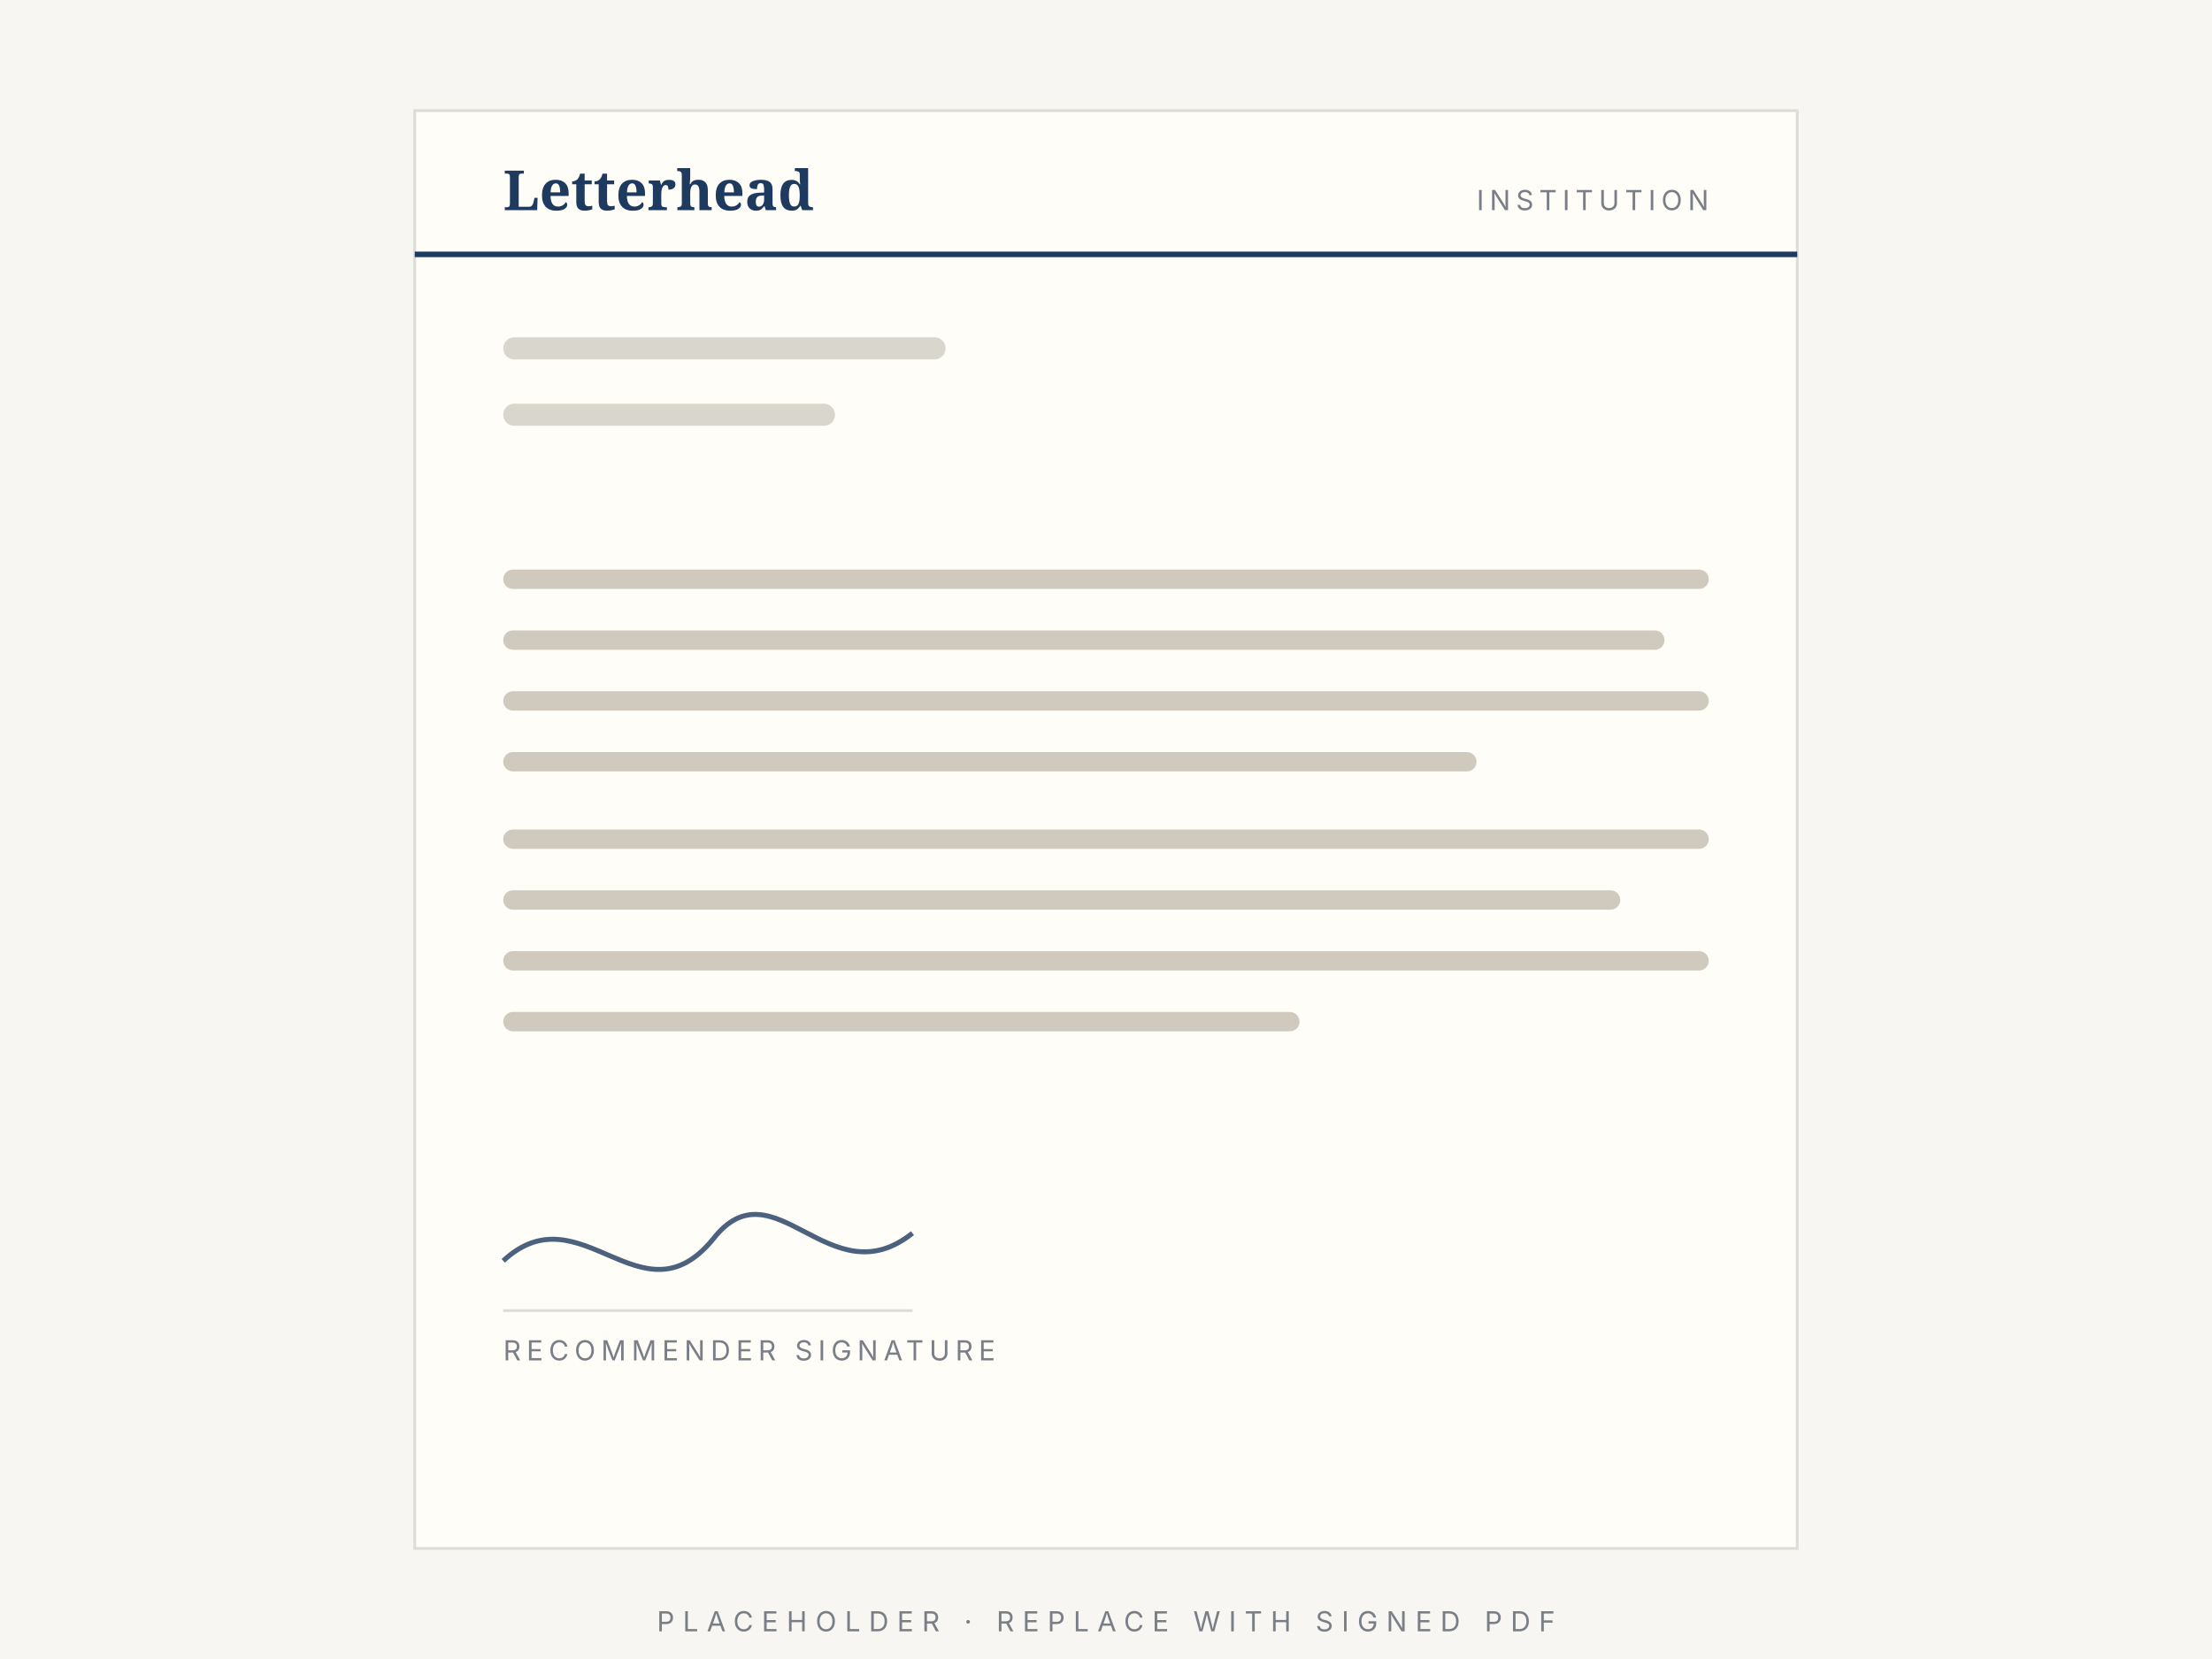
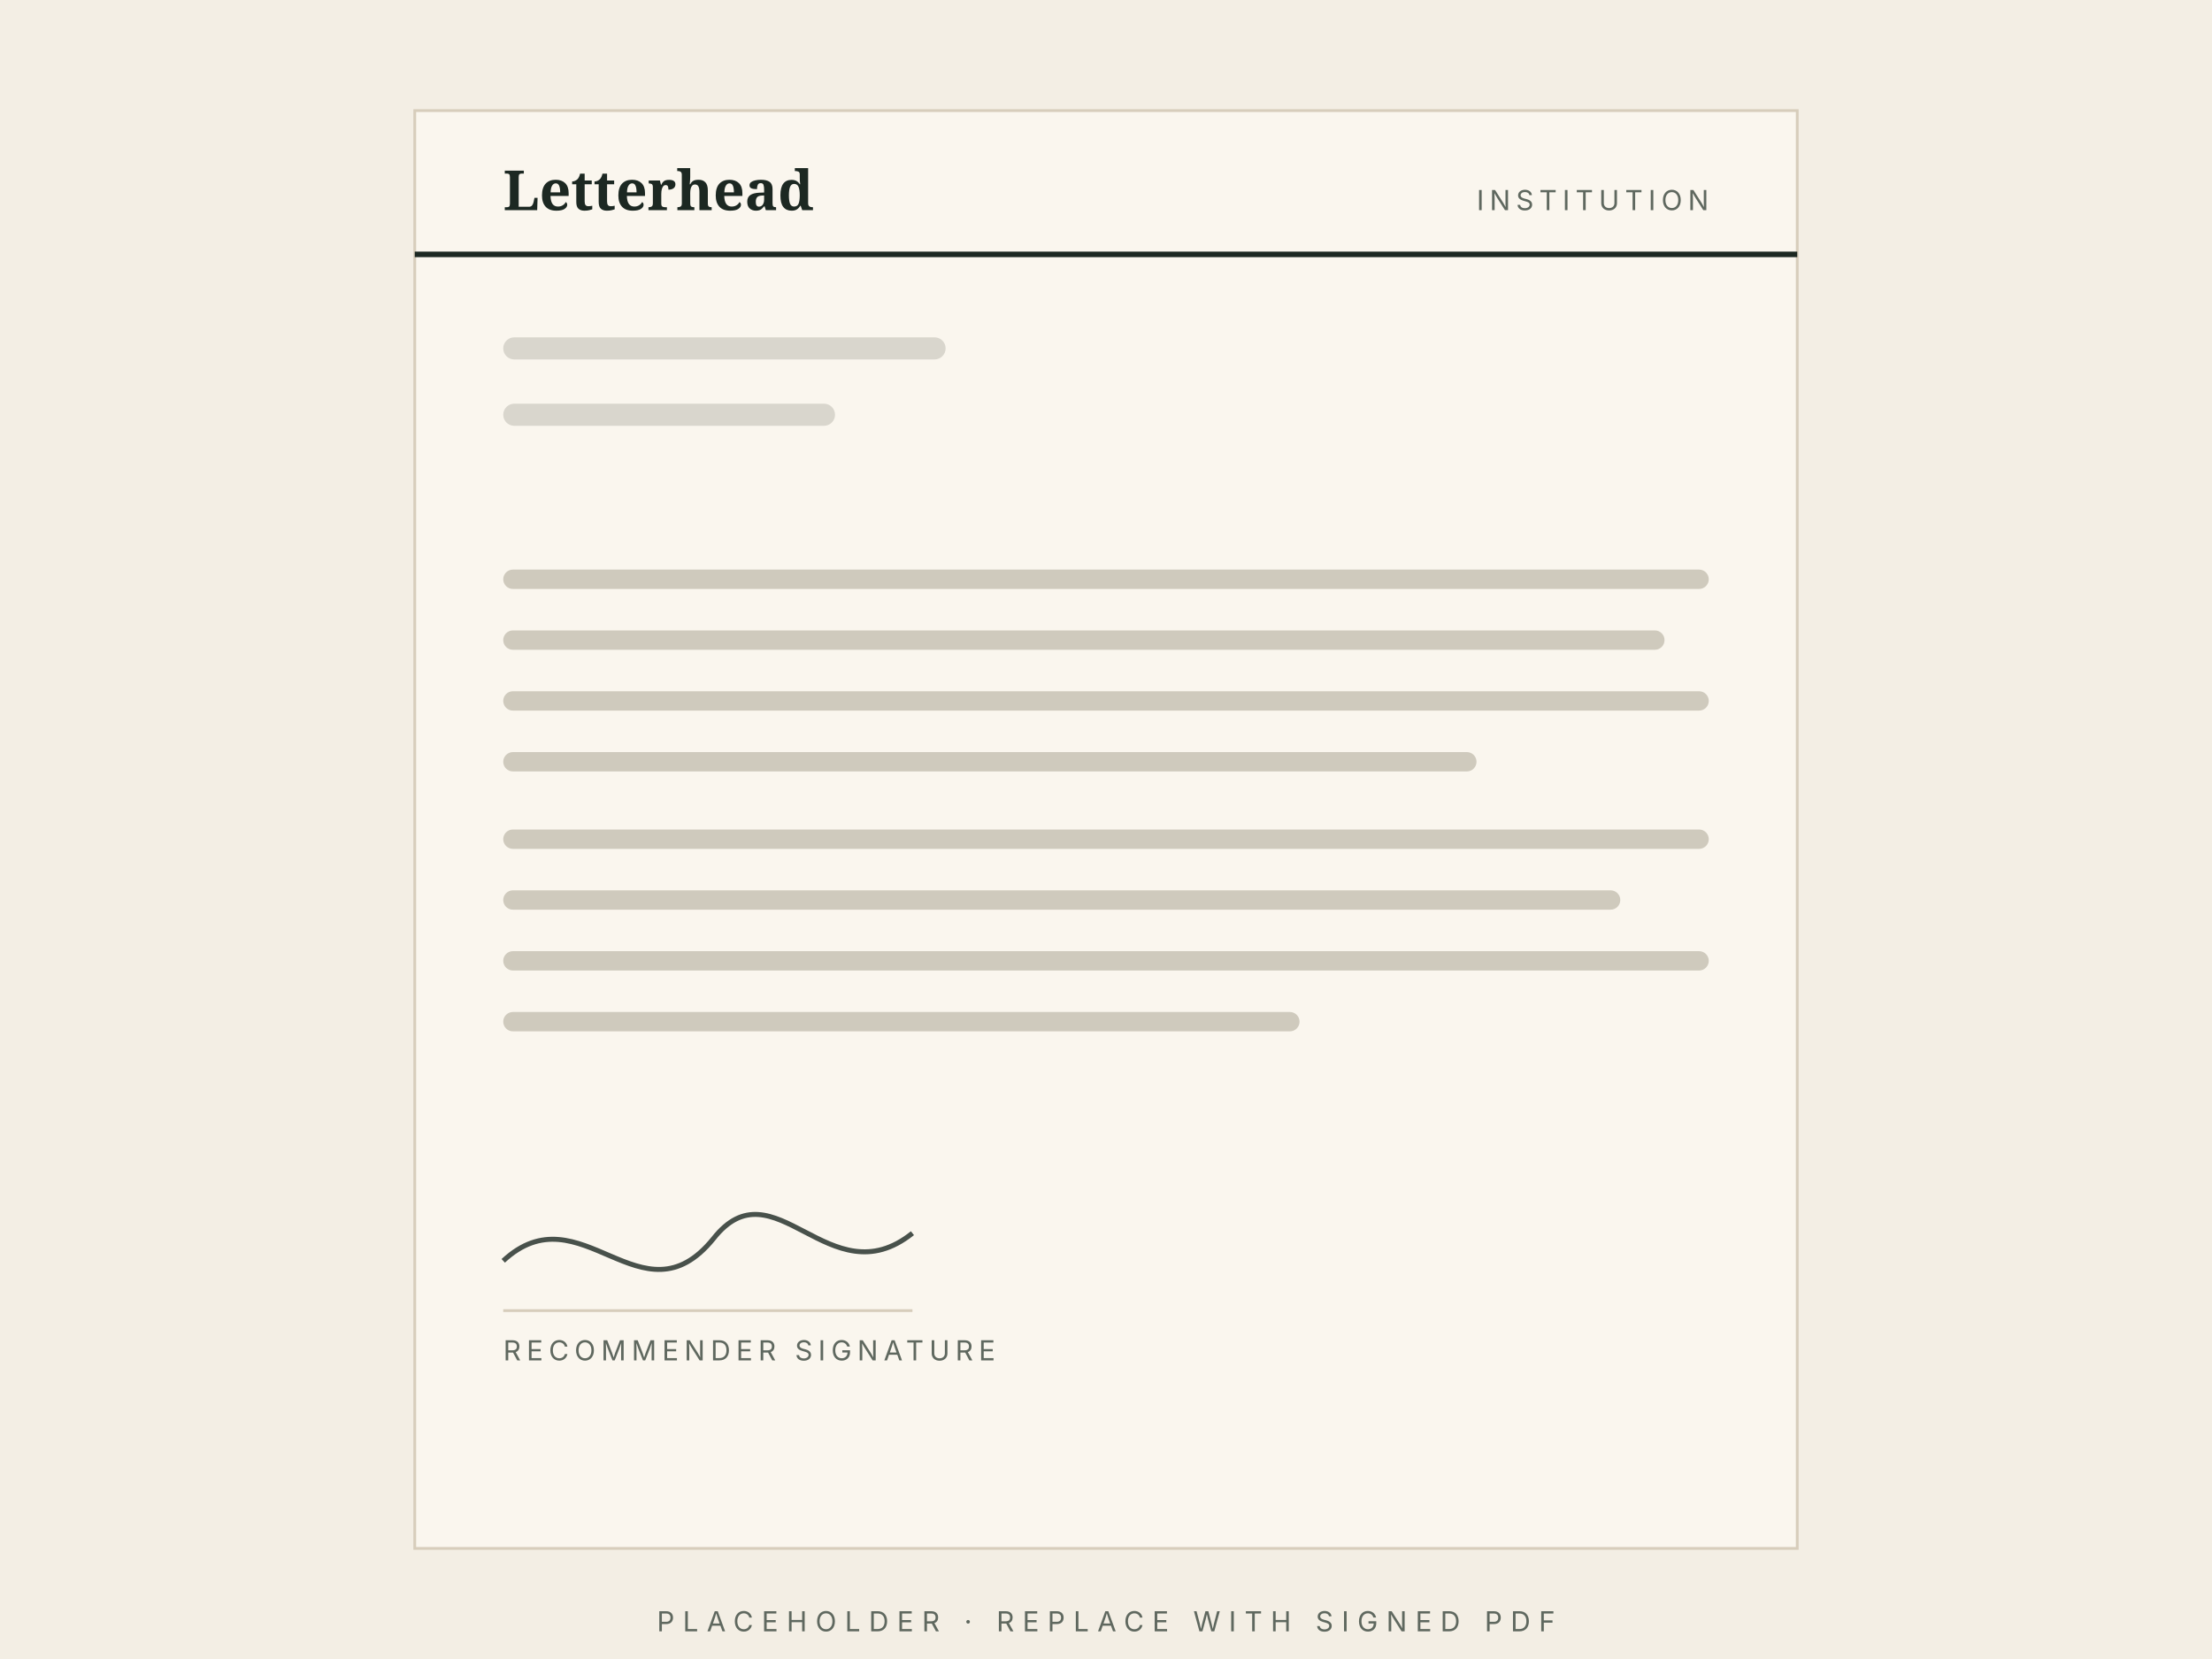
<svg xmlns="http://www.w3.org/2000/svg" viewBox="0 0 800 600" role="img" aria-label="Placeholder letter of recommendation artwork">
-   <rect width="800" height="600" fill="#f7f6f2" />
-   <rect x="150" y="40" width="500" height="520" fill="#fffdf8" stroke="#dedcd6" stroke-width="1" />
-   <path d="M150 92 H650" stroke="#1f3a5f" stroke-width="2" />
-   <text x="182" y="76" font-family="'Source Serif 4', Georgia, serif" font-size="20" font-weight="600" fill="#1f3a5f">Letterhead</text>
-   <text x="618" y="76" text-anchor="end" font-family="Inter, Arial, sans-serif" font-size="10" letter-spacing="2" fill="#7a7f87">INSTITUTION</text>
+   <rect width="800" height="600" fill="#f3eee4" />
+   <rect x="150" y="40" width="500" height="520" fill="#faf6ee" stroke="#d7cdbb" stroke-width="1" />
+   <path d="M150 92 H650" stroke="#1c2822" stroke-width="2" />
+   <text x="182" y="76" font-family="'Source Serif 4', Georgia, serif" font-size="20" font-weight="600" fill="#1c2822">Letterhead</text>
+   <text x="618" y="76" text-anchor="end" font-family="Inter, Arial, sans-serif" font-size="10" letter-spacing="2" fill="#5f685f">INSTITUTION</text>
  <g fill="#d9d6cd">
    <rect x="182" y="122" width="160" height="8" rx="4" />
    <rect x="182" y="146" width="120" height="8" rx="4" />
  </g>
  <g fill="#cfcabd">
    <rect x="182" y="206" width="436" height="7" rx="3.5" />
    <rect x="182" y="228" width="420" height="7" rx="3.5" />
    <rect x="182" y="250" width="436" height="7" rx="3.5" />
    <rect x="182" y="272" width="352" height="7" rx="3.5" />
    <rect x="182" y="300" width="436" height="7" rx="3.5" />
    <rect x="182" y="322" width="404" height="7" rx="3.5" />
    <rect x="182" y="344" width="436" height="7" rx="3.5" />
    <rect x="182" y="366" width="288" height="7" rx="3.5" />
  </g>
-   <path d="M182 456 C 210 430, 232 480, 258 448 C 280 420, 300 470, 330 446" fill="none" stroke="#1f3a5f" stroke-width="1.8" opacity="0.8" />
-   <path d="M182 474 H330" stroke="#dedcd6" stroke-width="1" />
-   <text x="182" y="492" font-family="Inter, Arial, sans-serif" font-size="10" letter-spacing="2" fill="#7a7f87">RECOMMENDER SIGNATURE</text>
-   <text x="400" y="590" text-anchor="middle" font-family="Inter, Arial, sans-serif" font-size="10" letter-spacing="3" fill="#7a7f87">PLACEHOLDER · REPLACE WITH SIGNED PDF</text>
+   <path d="M182 456 C 210 430, 232 480, 258 448 C 280 420, 300 470, 330 446" fill="none" stroke="#1c2822" stroke-width="1.8" opacity="0.8" />
+   <path d="M182 474 H330" stroke="#d7cdbb" stroke-width="1" />
+   <text x="182" y="492" font-family="Inter, Arial, sans-serif" font-size="10" letter-spacing="2" fill="#5f685f">RECOMMENDER SIGNATURE</text>
+   <text x="400" y="590" text-anchor="middle" font-family="Inter, Arial, sans-serif" font-size="10" letter-spacing="3" fill="#5f685f">PLACEHOLDER · REPLACE WITH SIGNED PDF</text>
</svg>
